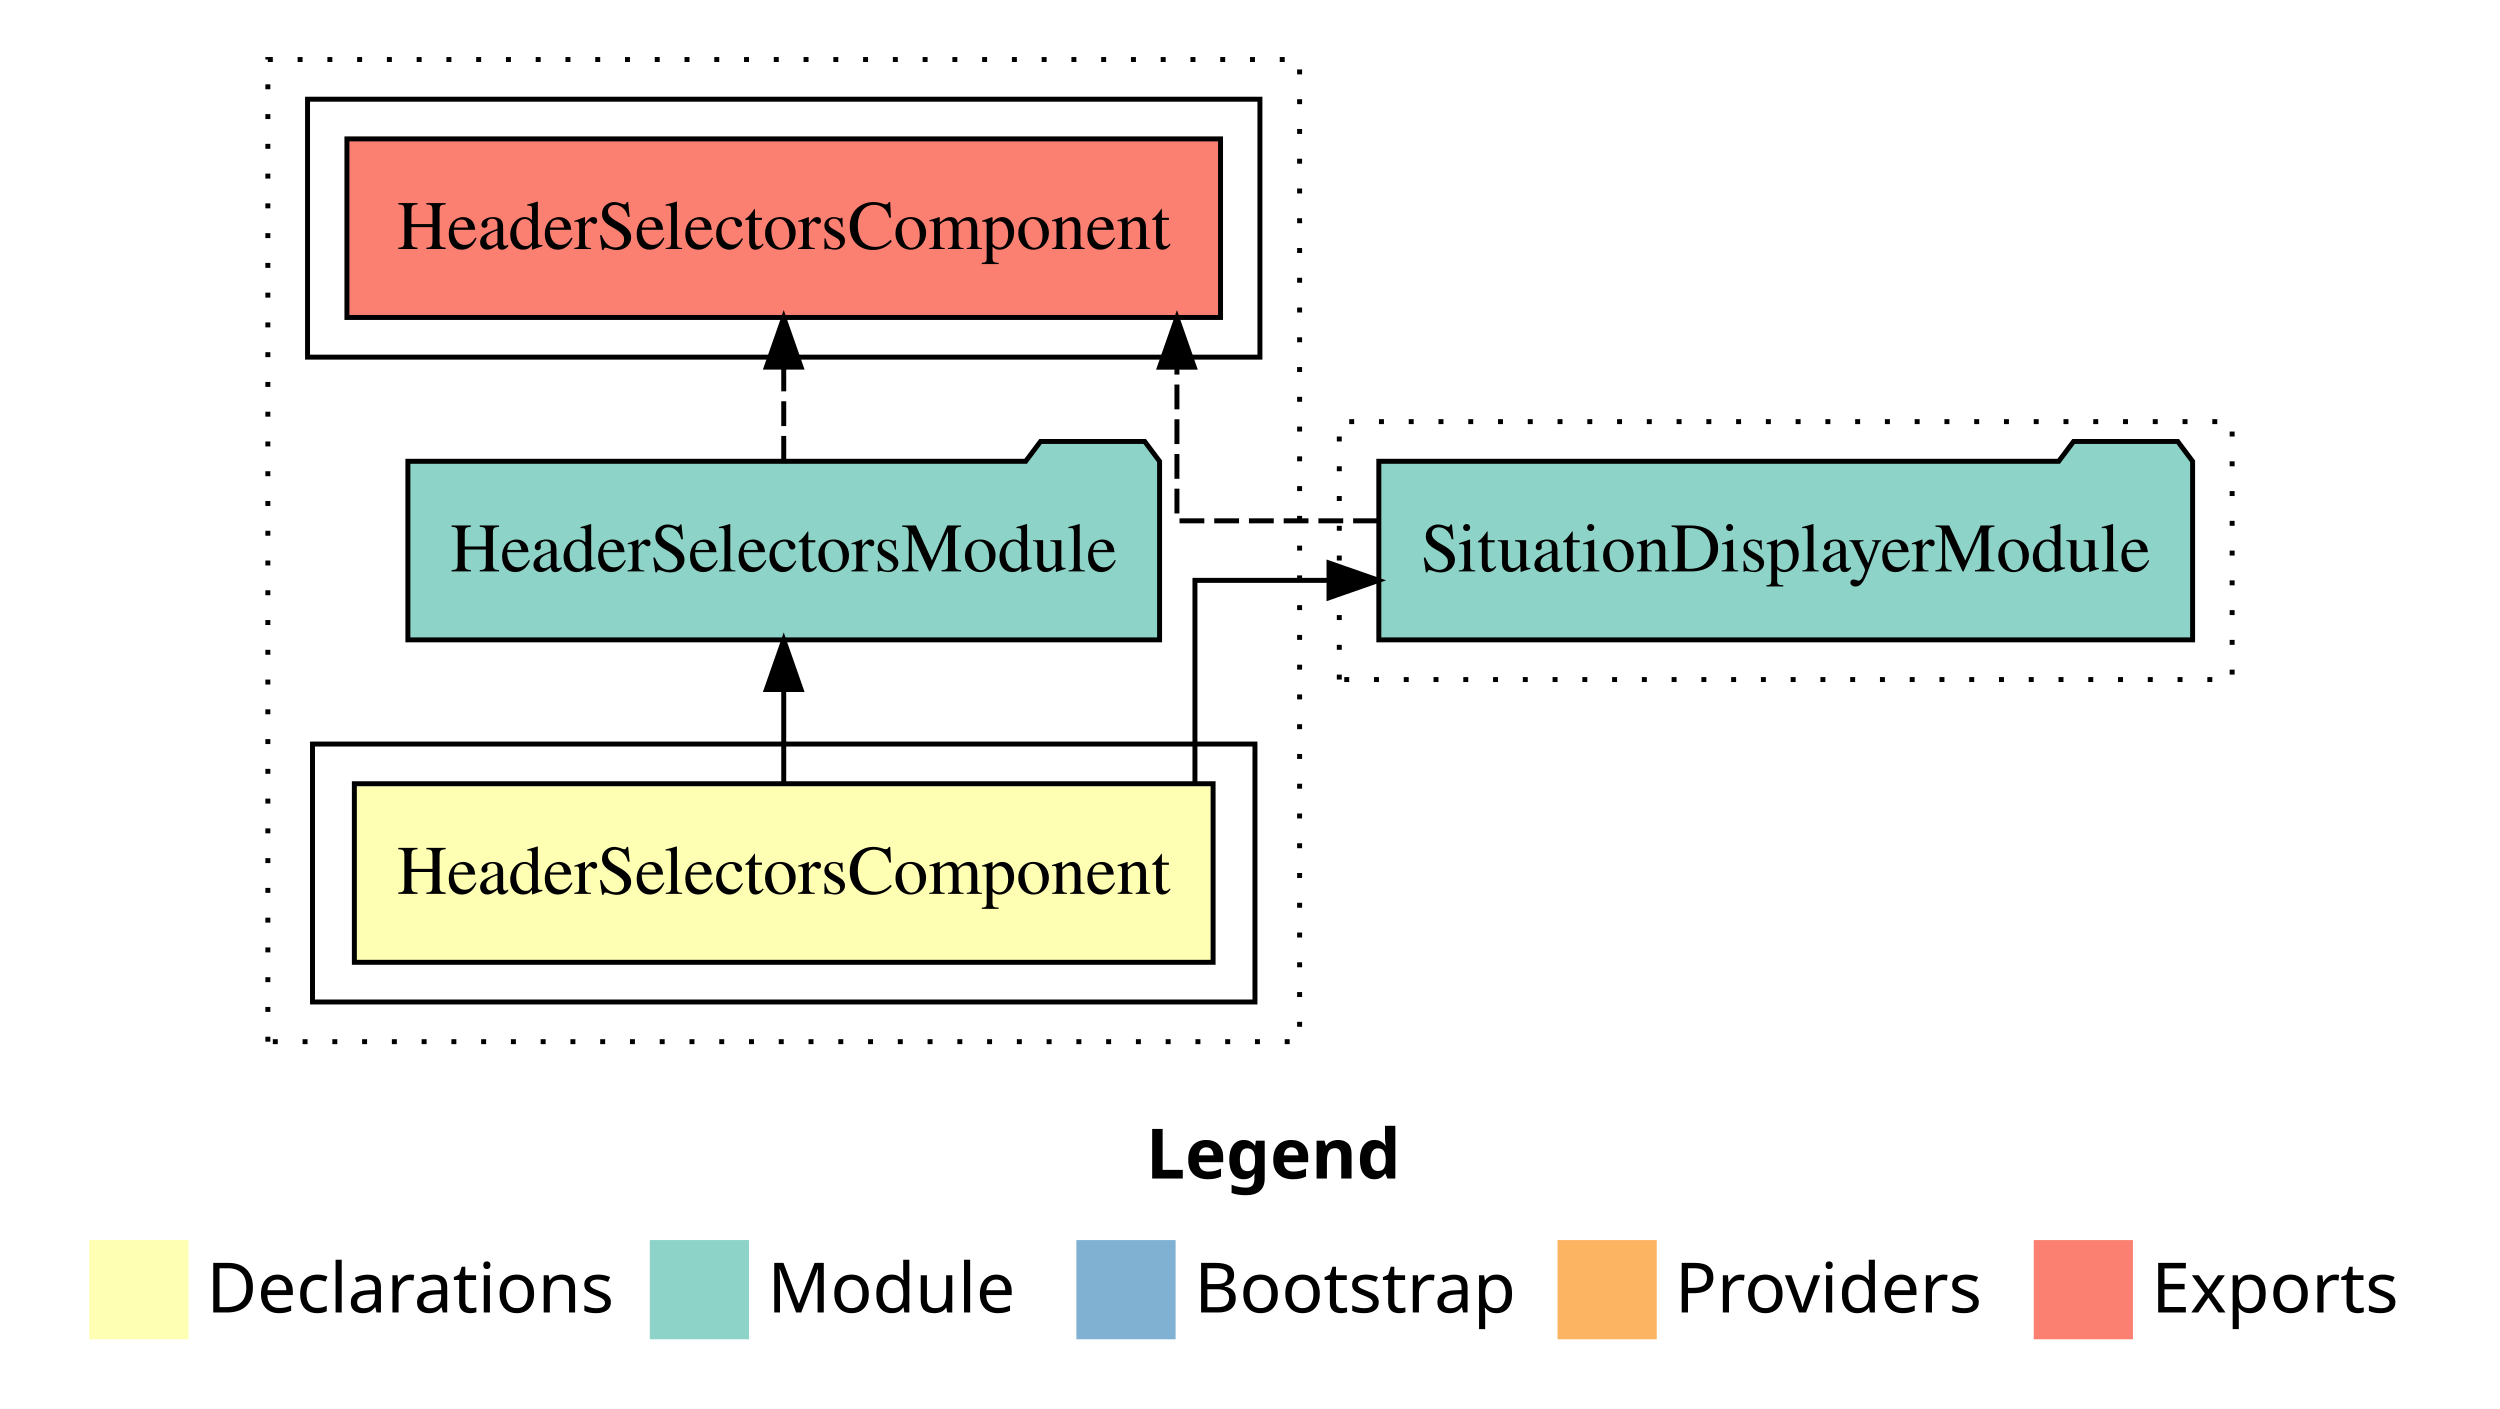
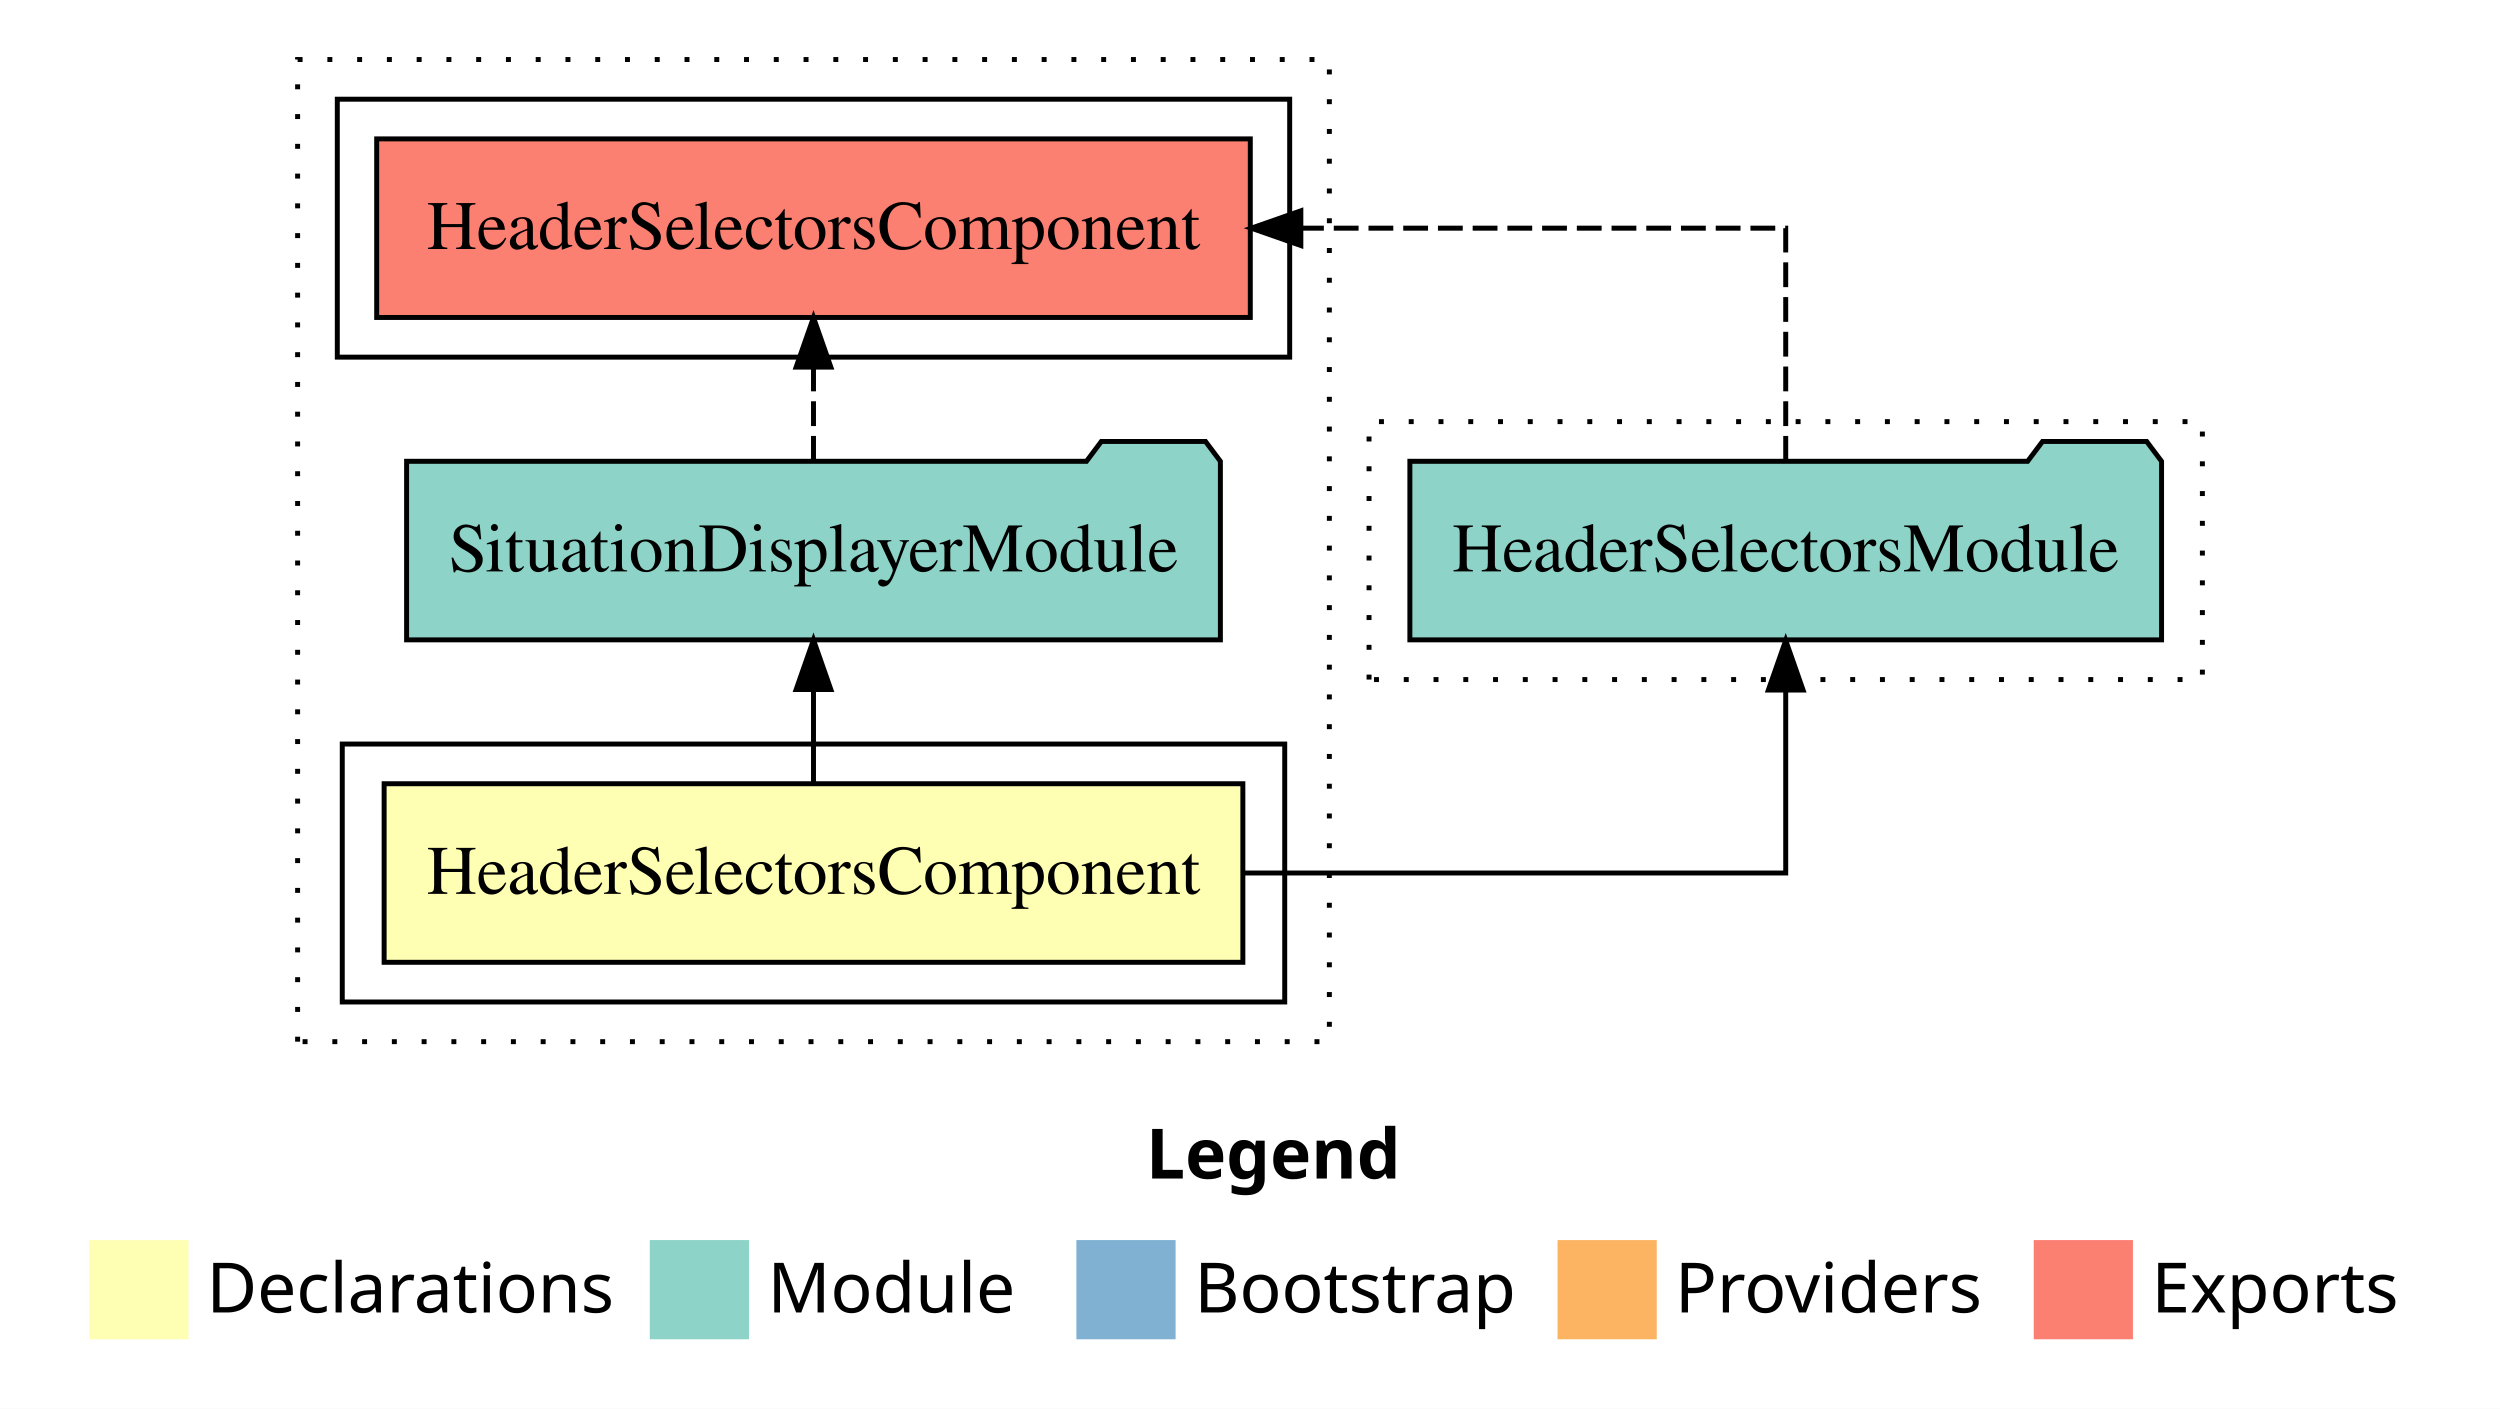
<svg xmlns="http://www.w3.org/2000/svg" width="504pt" height="284pt" viewBox="0.00 0.00 504.00 284.00">
  <g id="graph0" class="graph" transform="scale(1 1) rotate(0) translate(4 280)">
    <polygon fill="white" stroke="transparent" points="-4,4 -4,-280 500,-280 500,4 -4,4" />
    <text text-anchor="start" x="227.01" y="-42.4" font-family="Times-12" font-weight="bold" font-size="14.00">Legend</text>
    <polygon fill="#ffffb3" stroke="transparent" points="14,-10 14,-30 34,-30 34,-10 14,-10" />
    <text text-anchor="start" x="37.63" y="-15.4" font-family="Times-12" font-size="14.00">  Declarations</text>
    <polygon fill="#8dd3c7" stroke="transparent" points="127,-10 127,-30 147,-30 147,-10 127,-10" />
    <text text-anchor="start" x="150.73" y="-15.4" font-family="Times-12" font-size="14.00">  Module</text>
    <polygon fill="#80b1d3" stroke="transparent" points="213,-10 213,-30 233,-30 233,-10 213,-10" />
    <text text-anchor="start" x="236.78" y="-15.4" font-family="Times-12" font-size="14.00">  Bootstrap</text>
    <polygon fill="#fdb462" stroke="transparent" points="310,-10 310,-30 330,-30 330,-10 310,-10" />
    <text text-anchor="start" x="333.67" y="-15.4" font-family="Times-12" font-size="14.00">  Providers</text>
    <polygon fill="#fb8072" stroke="transparent" points="406,-10 406,-30 426,-30 426,-10 406,-10" />
    <text text-anchor="start" x="429.73" y="-15.4" font-family="Times-12" font-size="14.00">  Exports</text>
+     <g id="clust14" class="cluster">
+       <polygon fill="none" stroke="black" stroke-dasharray="1,5" points="56,-70 56,-268 264,-268 264,-70 56,-70" />
+     </g>
+     <g id="clust15" class="cluster">
+       <polygon fill="none" stroke="black" points="65,-78 65,-130 255,-130 255,-78 65,-78" />
+     </g>
+     <g id="clust18" class="cluster">
+       <polygon fill="none" stroke="black" points="64,-208 64,-260 256,-260 256,-208 64,-208" />
+     </g>
    <g id="clust7" class="cluster">
-       <polygon fill="none" stroke="black" stroke-dasharray="1,5" points="50,-70 50,-268 258,-268 258,-70 50,-70" />
-     </g>
-     <g id="clust11" class="cluster">
-       <polygon fill="none" stroke="black" points="58,-208 58,-260 250,-260 250,-208 58,-208" />
-     </g>
-     <g id="clust8" class="cluster">
-       <polygon fill="none" stroke="black" points="59,-78 59,-130 249,-130 249,-78 59,-78" />
-     </g>
-     <g id="clust14" class="cluster">
-       <polygon fill="none" stroke="black" stroke-dasharray="1,5" points="266,-143 266,-195 446,-195 446,-143 266,-143" />
+       <polygon fill="none" stroke="black" stroke-dasharray="1,5" points="272,-143 272,-195 440,-195 440,-143 272,-143" />
    </g>
    <g id="node1" class="node">
-       <polygon fill="#ffffb3" stroke="black" points="240.56,-122 67.44,-122 67.44,-86 240.56,-86 240.56,-122" />
-       <text text-anchor="middle" x="154" y="-99.8" font-family="Times,serif" font-size="14.00">HeaderSelectorsComponent</text>
+       <polygon fill="#ffffb3" stroke="black" points="246.56,-122 73.44,-122 73.44,-86 246.56,-86 246.56,-122" />
+       <text text-anchor="middle" x="160" y="-99.8" font-family="Times,serif" font-size="14.00">HeaderSelectorsComponent</text>
    </g>
    <g id="node2" class="node">
-       <polygon fill="#8dd3c7" stroke="black" points="229.77,-187 226.77,-191 205.77,-191 202.77,-187 78.23,-187 78.23,-151 229.77,-151 229.77,-187" />
-       <text text-anchor="middle" x="154" y="-164.8" font-family="Times,serif" font-size="14.00">HeaderSelectorsModule</text>
+       <polygon fill="#8dd3c7" stroke="black" points="431.77,-187 428.77,-191 407.77,-191 404.77,-187 280.23,-187 280.23,-151 431.77,-151 431.77,-187" />
+       <text text-anchor="middle" x="356" y="-164.8" font-family="Times,serif" font-size="14.00">HeaderSelectorsModule</text>
    </g>
    <g id="edge1" class="edge">
-       <path fill="none" stroke="black" d="M154,-122.11C154,-122.11 154,-140.99 154,-140.99" />
-       <polygon fill="black" stroke="black" points="150.5,-140.99 154,-150.99 157.5,-140.99 150.5,-140.99" />
+       <path fill="none" stroke="black" d="M246.54,-104C299.04,-104 356,-104 356,-104 356,-104 356,-140.89 356,-140.89" />
+       <polygon fill="black" stroke="black" points="352.5,-140.89 356,-150.89 359.5,-140.89 352.5,-140.89" />
    </g>
    <g id="node4" class="node">
-       <polygon fill="#8dd3c7" stroke="black" points="438.03,-187 435.03,-191 414.03,-191 411.03,-187 273.97,-187 273.97,-151 438.03,-151 438.03,-187" />
-       <text text-anchor="middle" x="356" y="-164.8" font-family="Times,serif" font-size="14.00">SituationDisplayerModule</text>
+       <polygon fill="#8dd3c7" stroke="black" points="242.03,-187 239.03,-191 218.03,-191 215.03,-187 77.97,-187 77.97,-151 242.03,-151 242.03,-187" />
+       <text text-anchor="middle" x="160" y="-164.8" font-family="Times,serif" font-size="14.00">SituationDisplayerModule</text>
    </g>
    <g id="edge3" class="edge">
-       <path fill="none" stroke="black" d="M236.9,-122.02C236.9,-139.37 236.9,-163 236.9,-163 236.9,-163 263.93,-163 263.93,-163" />
-       <polygon fill="black" stroke="black" points="263.93,-166.5 273.93,-163 263.93,-159.5 263.93,-166.5" />
+       <path fill="none" stroke="black" d="M160,-122.11C160,-122.11 160,-140.99 160,-140.99" />
+       <polygon fill="black" stroke="black" points="156.5,-140.99 160,-150.99 163.5,-140.99 156.5,-140.99" />
    </g>
    <g id="node3" class="node">
-       <polygon fill="#fb8072" stroke="black" points="242.06,-252 65.94,-252 65.94,-216 242.06,-216 242.06,-252" />
-       <text text-anchor="middle" x="154" y="-229.8" font-family="Times,serif" font-size="14.00">HeaderSelectorsComponent </text>
+       <polygon fill="#fb8072" stroke="black" points="248.06,-252 71.94,-252 71.94,-216 248.06,-216 248.06,-252" />
+       <text text-anchor="middle" x="160" y="-229.8" font-family="Times,serif" font-size="14.00">HeaderSelectorsComponent </text>
    </g>
    <g id="edge2" class="edge">
-       <path fill="none" stroke="black" stroke-dasharray="5,2" d="M154,-187.11C154,-187.11 154,-205.99 154,-205.99" />
-       <polygon fill="black" stroke="black" points="150.5,-205.99 154,-215.99 157.5,-205.99 150.5,-205.99" />
+       <path fill="none" stroke="black" stroke-dasharray="5,2" d="M356,-187.11C356,-206.34 356,-234 356,-234 356,-234 258.25,-234 258.25,-234" />
+       <polygon fill="black" stroke="black" points="258.25,-230.5 248.25,-234 258.25,-237.5 258.25,-230.5" />
    </g>
    <g id="edge4" class="edge">
-       <path fill="none" stroke="black" stroke-dasharray="5,2" d="M273.79,-175C251.44,-175 233.27,-175 233.27,-175 233.27,-175 233.27,-205.98 233.27,-205.98" />
-       <polygon fill="black" stroke="black" points="229.77,-205.98 233.27,-215.98 236.77,-205.98 229.77,-205.98" />
+       <path fill="none" stroke="black" stroke-dasharray="5,2" d="M160,-187.11C160,-187.11 160,-205.99 160,-205.99" />
+       <polygon fill="black" stroke="black" points="156.5,-205.99 160,-215.99 163.5,-205.99 156.5,-205.99" />
    </g>
  </g>
</svg>
